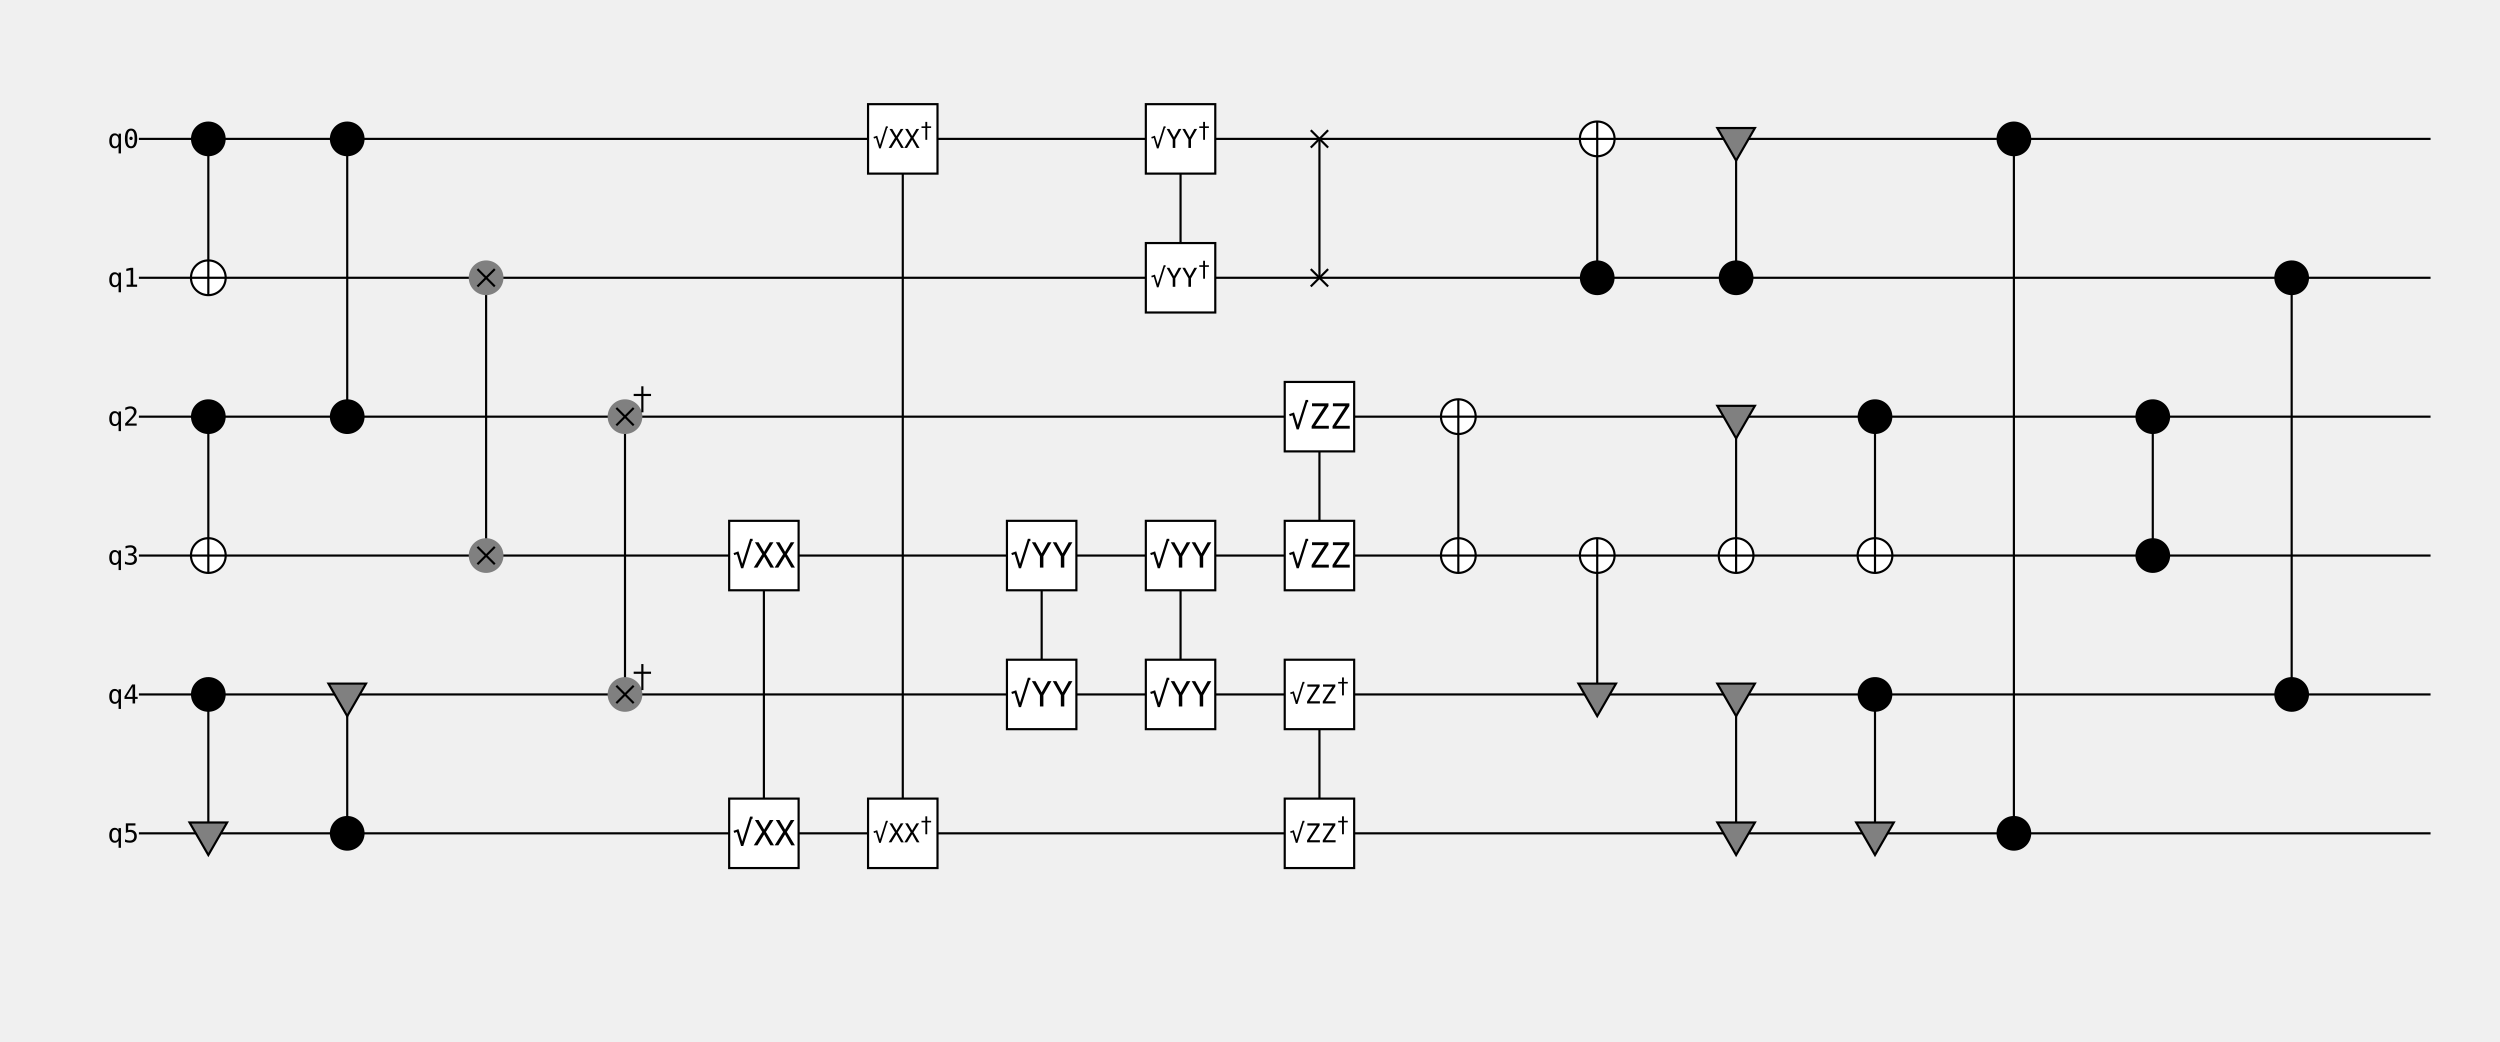
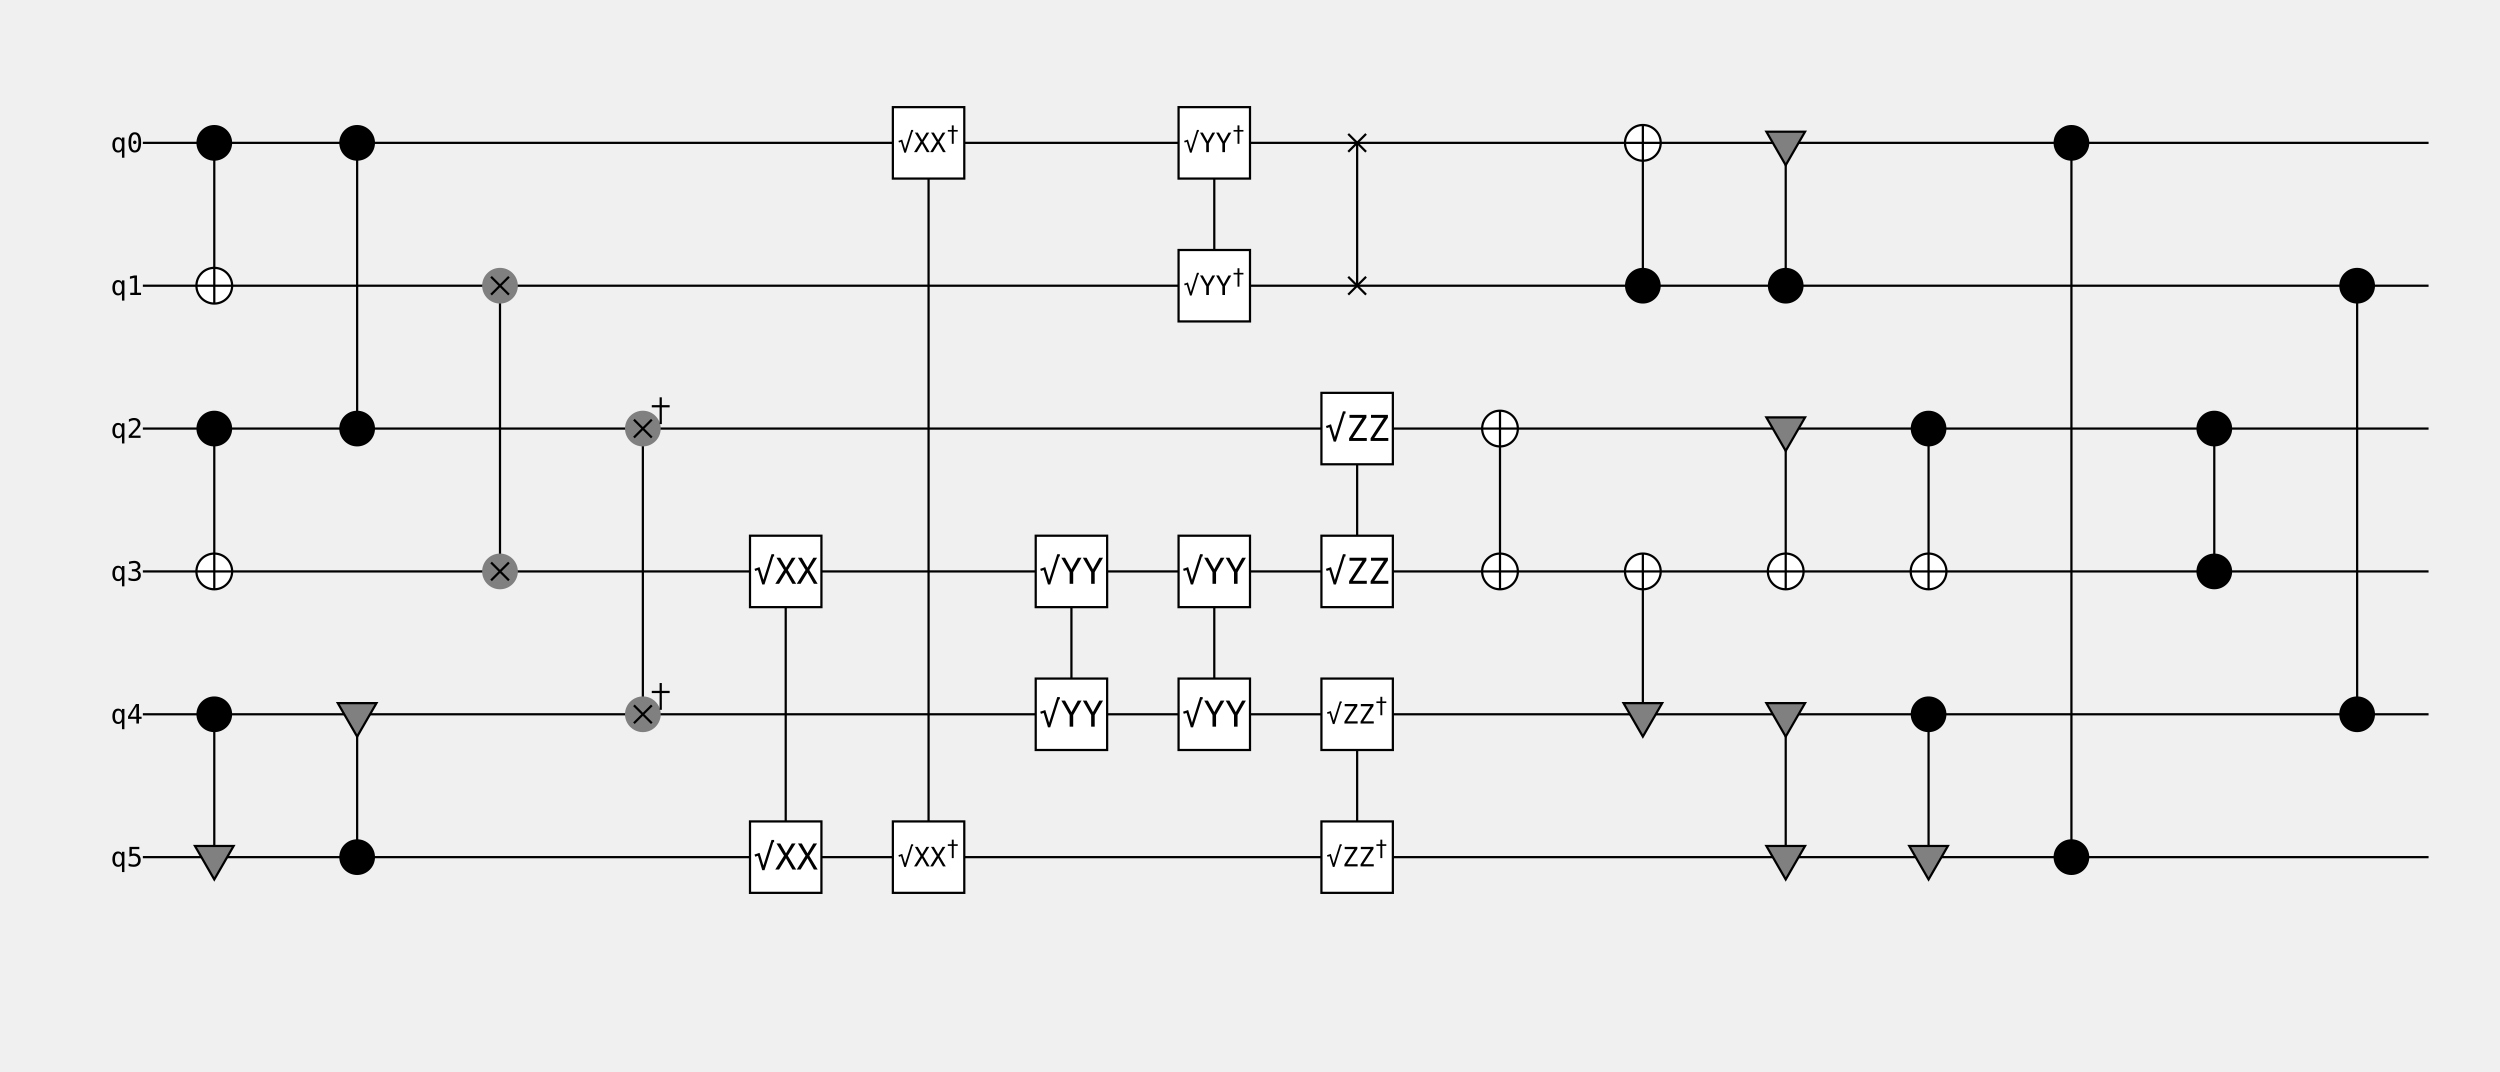
- <svg xmlns="http://www.w3.org/2000/svg" viewBox="0 0 1152 480" version="1.1">
-   <path d="M64,64 L1120,64 " stroke="black" />
+ <svg xmlns="http://www.w3.org/2000/svg" viewBox="0 0 1120 480" version="1.1">
+   <path d="M64,64 L1088,64 " stroke="black" />
  <text dominant-baseline="central" text-anchor="end" font-family="monospace" font-size="12" x="64" y="64">q0</text>
-   <path d="M64,128 L1120,128 " stroke="black" />
+   <path d="M64,128 L1088,128 " stroke="black" />
  <text dominant-baseline="central" text-anchor="end" font-family="monospace" font-size="12" x="64" y="128">q1</text>
-   <path d="M64,192 L1120,192 " stroke="black" />
+   <path d="M64,192 L1088,192 " stroke="black" />
  <text dominant-baseline="central" text-anchor="end" font-family="monospace" font-size="12" x="64" y="192">q2</text>
-   <path d="M64,256 L1120,256 " stroke="black" />
+   <path d="M64,256 L1088,256 " stroke="black" />
  <text dominant-baseline="central" text-anchor="end" font-family="monospace" font-size="12" x="64" y="256">q3</text>
-   <path d="M64,320 L1120,320 " stroke="black" />
+   <path d="M64,320 L1088,320 " stroke="black" />
  <text dominant-baseline="central" text-anchor="end" font-family="monospace" font-size="12" x="64" y="320">q4</text>
-   <path d="M64,384 L1120,384 " stroke="black" />
+   <path d="M64,384 L1088,384 " stroke="black" />
  <text dominant-baseline="central" text-anchor="end" font-family="monospace" font-size="12" x="64" y="384">q5</text>
  <path d="M96,64 L96,128 " stroke="black" />
  <circle cx="96" cy="64" r="8" stroke="none" fill="black" />
  <circle cx="96" cy="128" r="8" stroke="black" fill="white" />
  <path d="M88,128 L104,128 M96,120 L96,136 " stroke="black" />
  <path d="M96,192 L96,256 " stroke="black" />
  <circle cx="96" cy="192" r="8" stroke="none" fill="black" />
  <circle cx="96" cy="256" r="8" stroke="black" fill="white" />
  <path d="M88,256 L104,256 M96,248 L96,264 " stroke="black" />
  <path d="M96,320 L96,384 " stroke="black" />
  <circle cx="96" cy="320" r="8" stroke="none" fill="black" />
  <path d="M96,394 L87.34,379 L104.66,379 Z" stroke="black" fill="gray" />
  <path d="M160,320 L160,384 " stroke="black" />
  <circle cx="160" cy="384" r="8" stroke="none" fill="black" />
  <path d="M160,330 L151.34,315 L168.66,315 Z" stroke="black" fill="gray" />
  <path d="M160,64 L160,192 " stroke="black" />
  <circle cx="160" cy="64" r="8" stroke="none" fill="black" />
  <circle cx="160" cy="192" r="8" stroke="none" fill="black" />
  <path d="M224,128 L224,256 " stroke="black" />
  <circle cx="224" cy="128" r="8" stroke="none" fill="gray" />
  <path d="M220,124 L228,132 M228,124 L220,132 " stroke="black" />
  <circle cx="224" cy="256" r="8" stroke="none" fill="gray" />
  <path d="M220,252 L228,260 M228,252 L220,260 " stroke="black" />
  <path d="M288,192 L288,320 " stroke="black" />
  <circle cx="288" cy="192" r="8" stroke="none" fill="gray" />
  <path d="M284,188 L292,196 M292,188 L284,196 " stroke="black" />
  <path d="M292,182 L300,182 M296,178 L296,190 " stroke="black" />
  <circle cx="288" cy="320" r="8" stroke="none" fill="gray" />
  <path d="M284,316 L292,324 M292,316 L284,324 " stroke="black" />
  <path d="M292,310 L300,310 M296,306 L296,318 " stroke="black" />
  <path d="M352,256 L352,384 " stroke="black" />
  <rect x="336" y="240" width="32" height="32" stroke="black" fill="white" />
  <text dominant-baseline="central" text-anchor="middle" font-family="monospace" font-size="16" x="352" y="256">√XX</text>
  <rect x="336" y="368" width="32" height="32" stroke="black" fill="white" />
  <text dominant-baseline="central" text-anchor="middle" font-family="monospace" font-size="16" x="352" y="384">√XX</text>
  <path d="M416,64 L416,384 " stroke="black" />
  <rect x="400" y="48" width="32" height="32" stroke="black" fill="white" />
  <text dominant-baseline="central" text-anchor="middle" font-family="monospace" font-size="12" x="416" y="64">√XX<tspan baseline-shift="super" font-size="10">†</tspan>
  </text>
  <rect x="400" y="368" width="32" height="32" stroke="black" fill="white" />
  <text dominant-baseline="central" text-anchor="middle" font-family="monospace" font-size="12" x="416" y="384">√XX<tspan baseline-shift="super" font-size="10">†</tspan>
  </text>
  <path d="M480,256 L480,320 " stroke="black" />
  <rect x="464" y="240" width="32" height="32" stroke="black" fill="white" />
  <text dominant-baseline="central" text-anchor="middle" font-family="monospace" font-size="16" x="480" y="256">√YY</text>
  <rect x="464" y="304" width="32" height="32" stroke="black" fill="white" />
  <text dominant-baseline="central" text-anchor="middle" font-family="monospace" font-size="16" x="480" y="320">√YY</text>
  <path d="M544,256 L544,320 " stroke="black" />
  <rect x="528" y="304" width="32" height="32" stroke="black" fill="white" />
  <text dominant-baseline="central" text-anchor="middle" font-family="monospace" font-size="16" x="544" y="320">√YY</text>
  <rect x="528" y="240" width="32" height="32" stroke="black" fill="white" />
  <text dominant-baseline="central" text-anchor="middle" font-family="monospace" font-size="16" x="544" y="256">√YY</text>
  <path d="M544,64 L544,128 " stroke="black" />
  <rect x="528" y="48" width="32" height="32" stroke="black" fill="white" />
  <text dominant-baseline="central" text-anchor="middle" font-family="monospace" font-size="12" x="544" y="64">√YY<tspan baseline-shift="super" font-size="10">†</tspan>
  </text>
  <rect x="528" y="112" width="32" height="32" stroke="black" fill="white" />
  <text dominant-baseline="central" text-anchor="middle" font-family="monospace" font-size="12" x="544" y="128">√YY<tspan baseline-shift="super" font-size="10">†</tspan>
  </text>
  <path d="M608,192 L608,256 " stroke="black" />
  <rect x="592" y="176" width="32" height="32" stroke="black" fill="white" />
  <text dominant-baseline="central" text-anchor="middle" font-family="monospace" font-size="16" x="608" y="192">√ZZ</text>
  <rect x="592" y="240" width="32" height="32" stroke="black" fill="white" />
  <text dominant-baseline="central" text-anchor="middle" font-family="monospace" font-size="16" x="608" y="256">√ZZ</text>
  <path d="M608,320 L608,384 " stroke="black" />
  <rect x="592" y="304" width="32" height="32" stroke="black" fill="white" />
  <text dominant-baseline="central" text-anchor="middle" font-family="monospace" font-size="12" x="608" y="320">√ZZ<tspan baseline-shift="super" font-size="10">†</tspan>
  </text>
  <rect x="592" y="368" width="32" height="32" stroke="black" fill="white" />
  <text dominant-baseline="central" text-anchor="middle" font-family="monospace" font-size="12" x="608" y="384">√ZZ<tspan baseline-shift="super" font-size="10">†</tspan>
  </text>
  <path d="M608,64 L608,128 " stroke="black" />
  <path d="M604,60 L612,68 M612,60 L604,68 " stroke="black" />
  <path d="M604,124 L612,132 M612,124 L604,132 " stroke="black" />
  <path d="M672,192 L672,256 " stroke="black" />
  <circle cx="672" cy="192" r="8" stroke="black" fill="white" />
  <path d="M664,192 L680,192 M672,184 L672,200 " stroke="black" />
  <circle cx="672" cy="256" r="8" stroke="black" fill="white" />
  <path d="M664,256 L680,256 M672,248 L672,264 " stroke="black" />
  <path d="M736,256 L736,320 " stroke="black" />
  <circle cx="736" cy="256" r="8" stroke="black" fill="white" />
  <path d="M728,256 L744,256 M736,248 L736,264 " stroke="black" />
  <path d="M736,330 L727.34,315 L744.66,315 Z" stroke="black" fill="gray" />
  <path d="M736,64 L736,128 " stroke="black" />
  <circle cx="736" cy="64" r="8" stroke="black" fill="white" />
  <path d="M728,64 L744,64 M736,56 L736,72 " stroke="black" />
  <circle cx="736" cy="128" r="8" stroke="none" fill="black" />
  <path d="M800,192 L800,256 " stroke="black" />
  <path d="M800,202 L791.34,187 L808.66,187 Z" stroke="black" fill="gray" />
  <circle cx="800" cy="256" r="8" stroke="black" fill="white" />
  <path d="M792,256 L808,256 M800,248 L800,264 " stroke="black" />
  <path d="M800,320 L800,384 " stroke="black" />
  <path d="M800,330 L791.34,315 L808.66,315 Z" stroke="black" fill="gray" />
  <path d="M800,394 L791.34,379 L808.66,379 Z" stroke="black" fill="gray" />
  <path d="M800,64 L800,128 " stroke="black" />
  <path d="M800,74 L791.34,59 L808.66,59 Z" stroke="black" fill="gray" />
  <circle cx="800" cy="128" r="8" stroke="none" fill="black" />
  <path d="M864,192 L864,256 " stroke="black" />
  <circle cx="864" cy="192" r="8" stroke="none" fill="black" />
  <circle cx="864" cy="256" r="8" stroke="black" fill="white" />
  <path d="M856,256 L872,256 M864,248 L864,264 " stroke="black" />
  <path d="M864,320 L864,384 " stroke="black" />
  <circle cx="864" cy="320" r="8" stroke="none" fill="black" />
  <path d="M864,394 L855.34,379 L872.66,379 Z" stroke="black" fill="gray" />
  <path d="M928,64 L928,384 " stroke="black" />
  <circle cx="928" cy="64" r="8" stroke="none" fill="black" />
  <circle cx="928" cy="384" r="8" stroke="none" fill="black" />
  <path d="M992,192 L992,256 " stroke="black" />
  <circle cx="992" cy="192" r="8" stroke="none" fill="black" />
  <circle cx="992" cy="256" r="8" stroke="none" fill="black" />
  <path d="M1056,128 L1056,320 " stroke="black" />
  <circle cx="1056" cy="128" r="8" stroke="none" fill="black" />
  <circle cx="1056" cy="320" r="8" stroke="none" fill="black" />
</svg>
